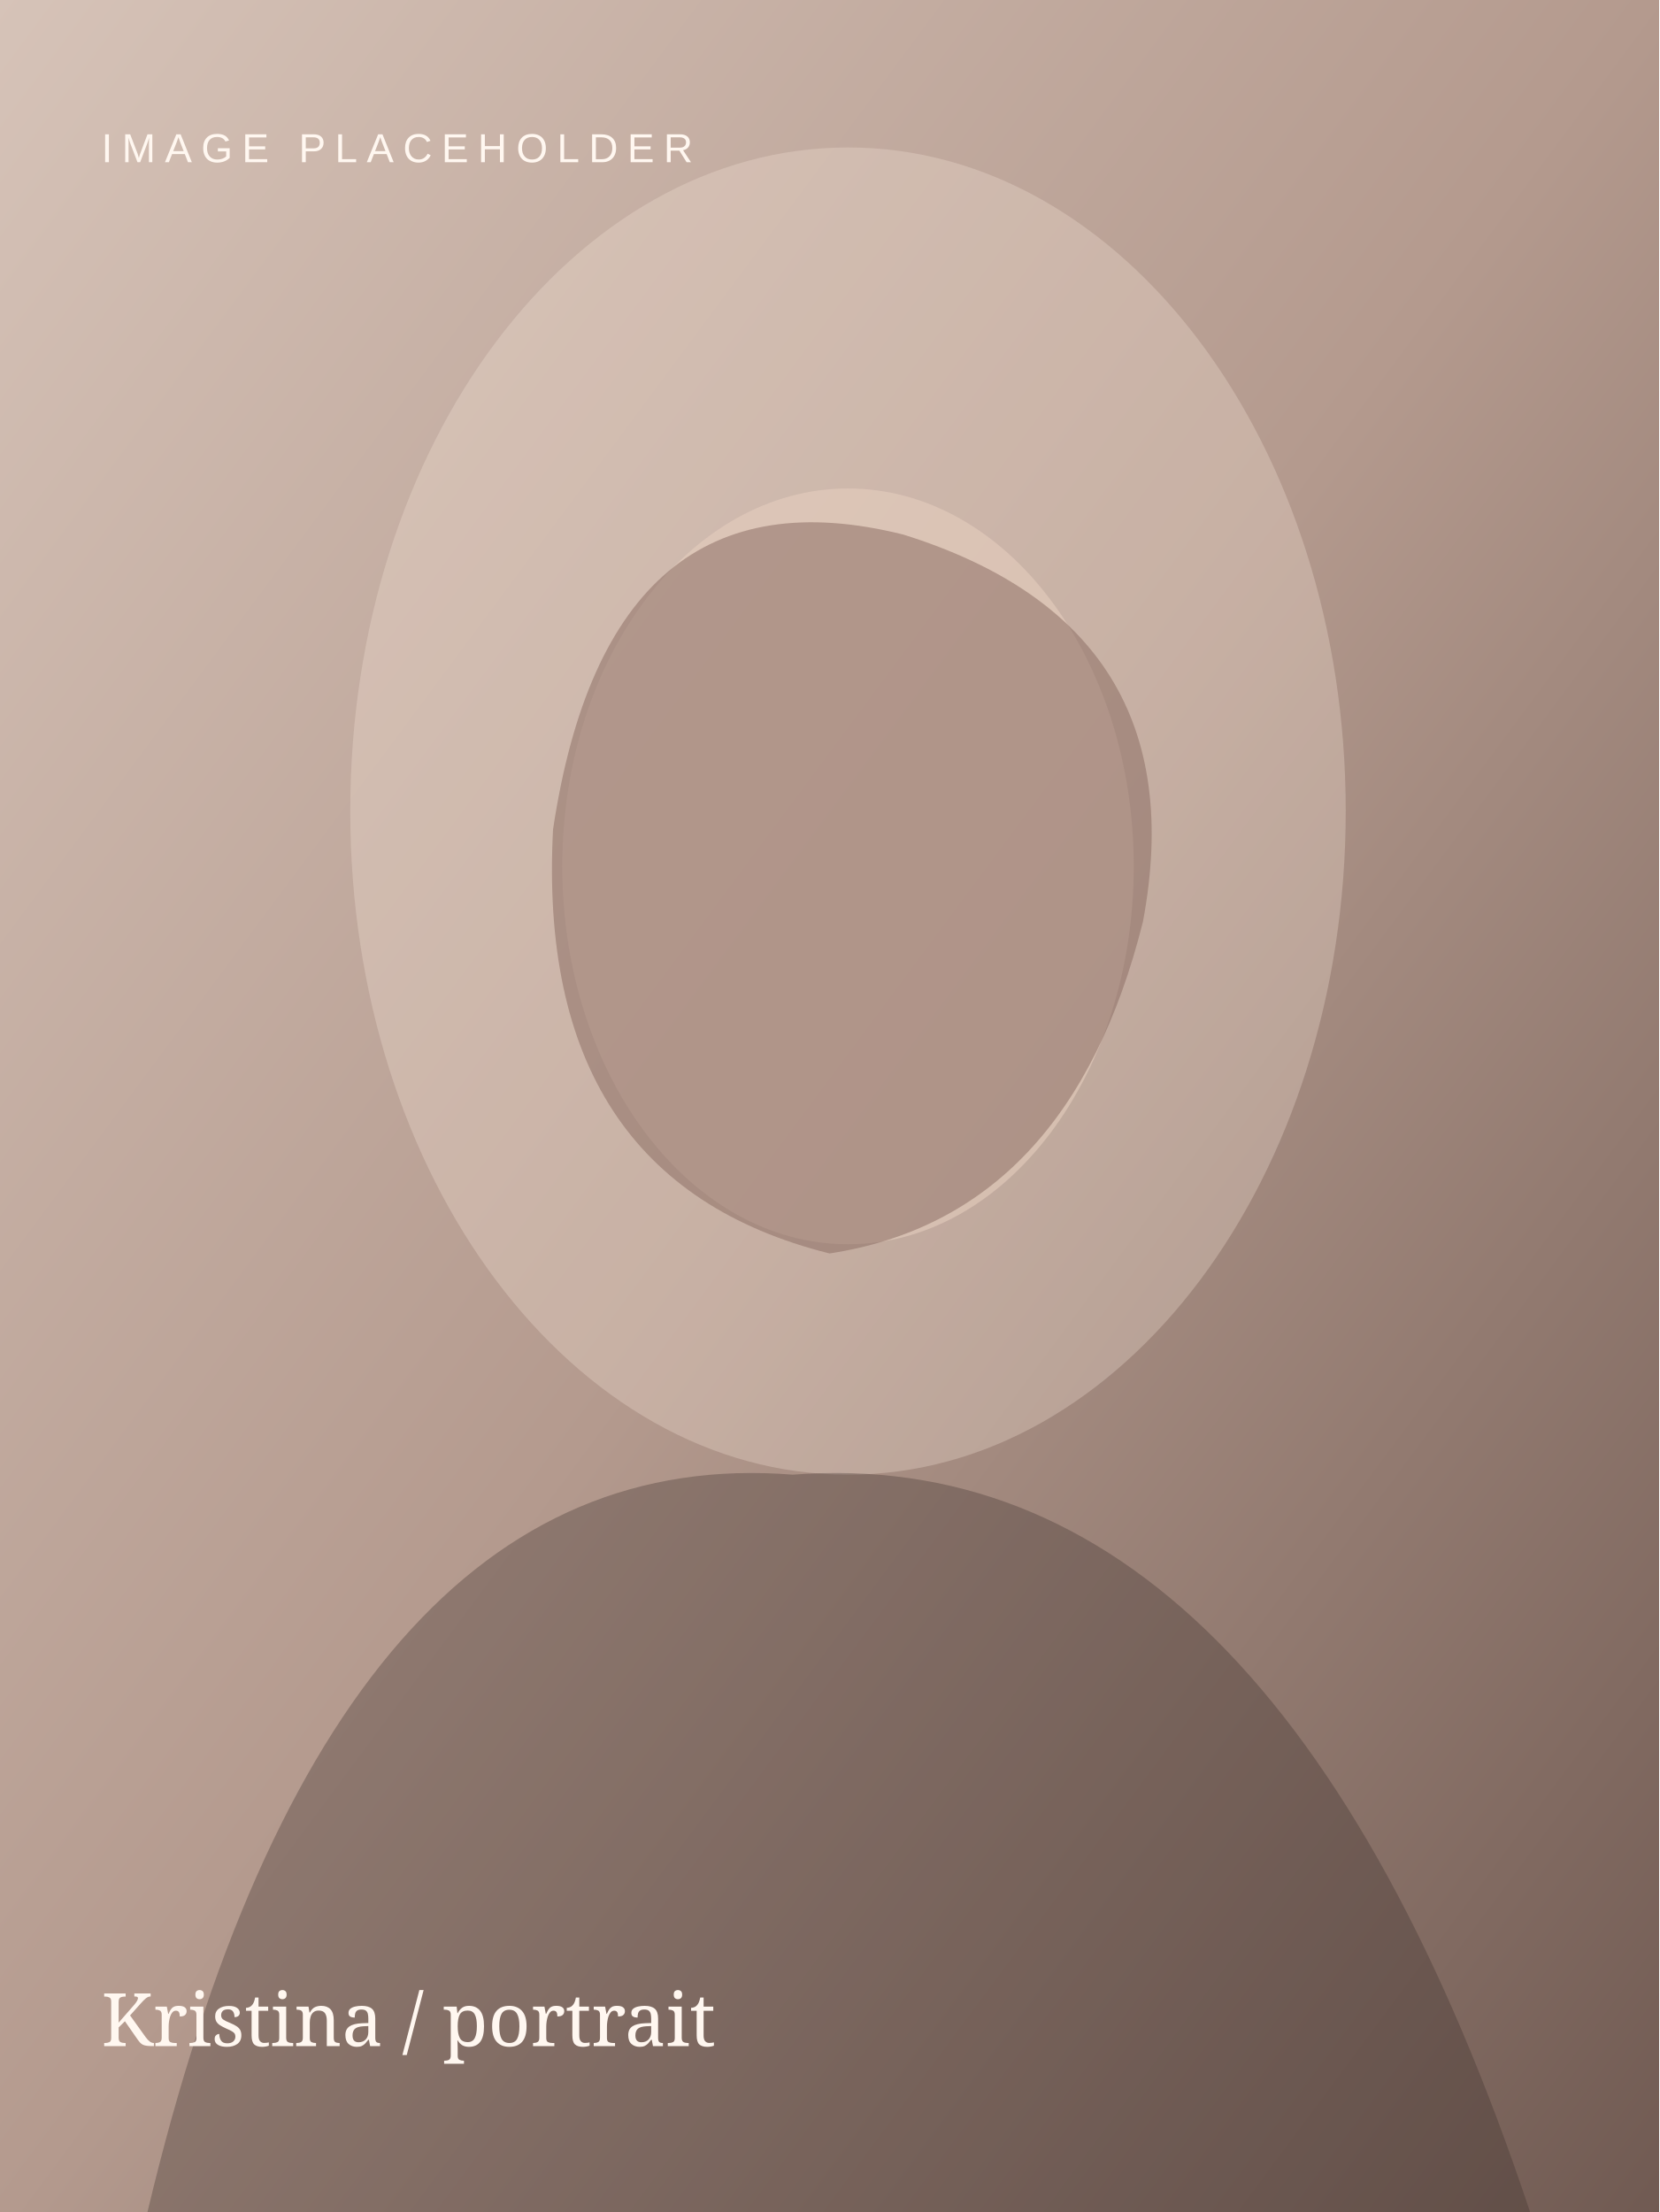
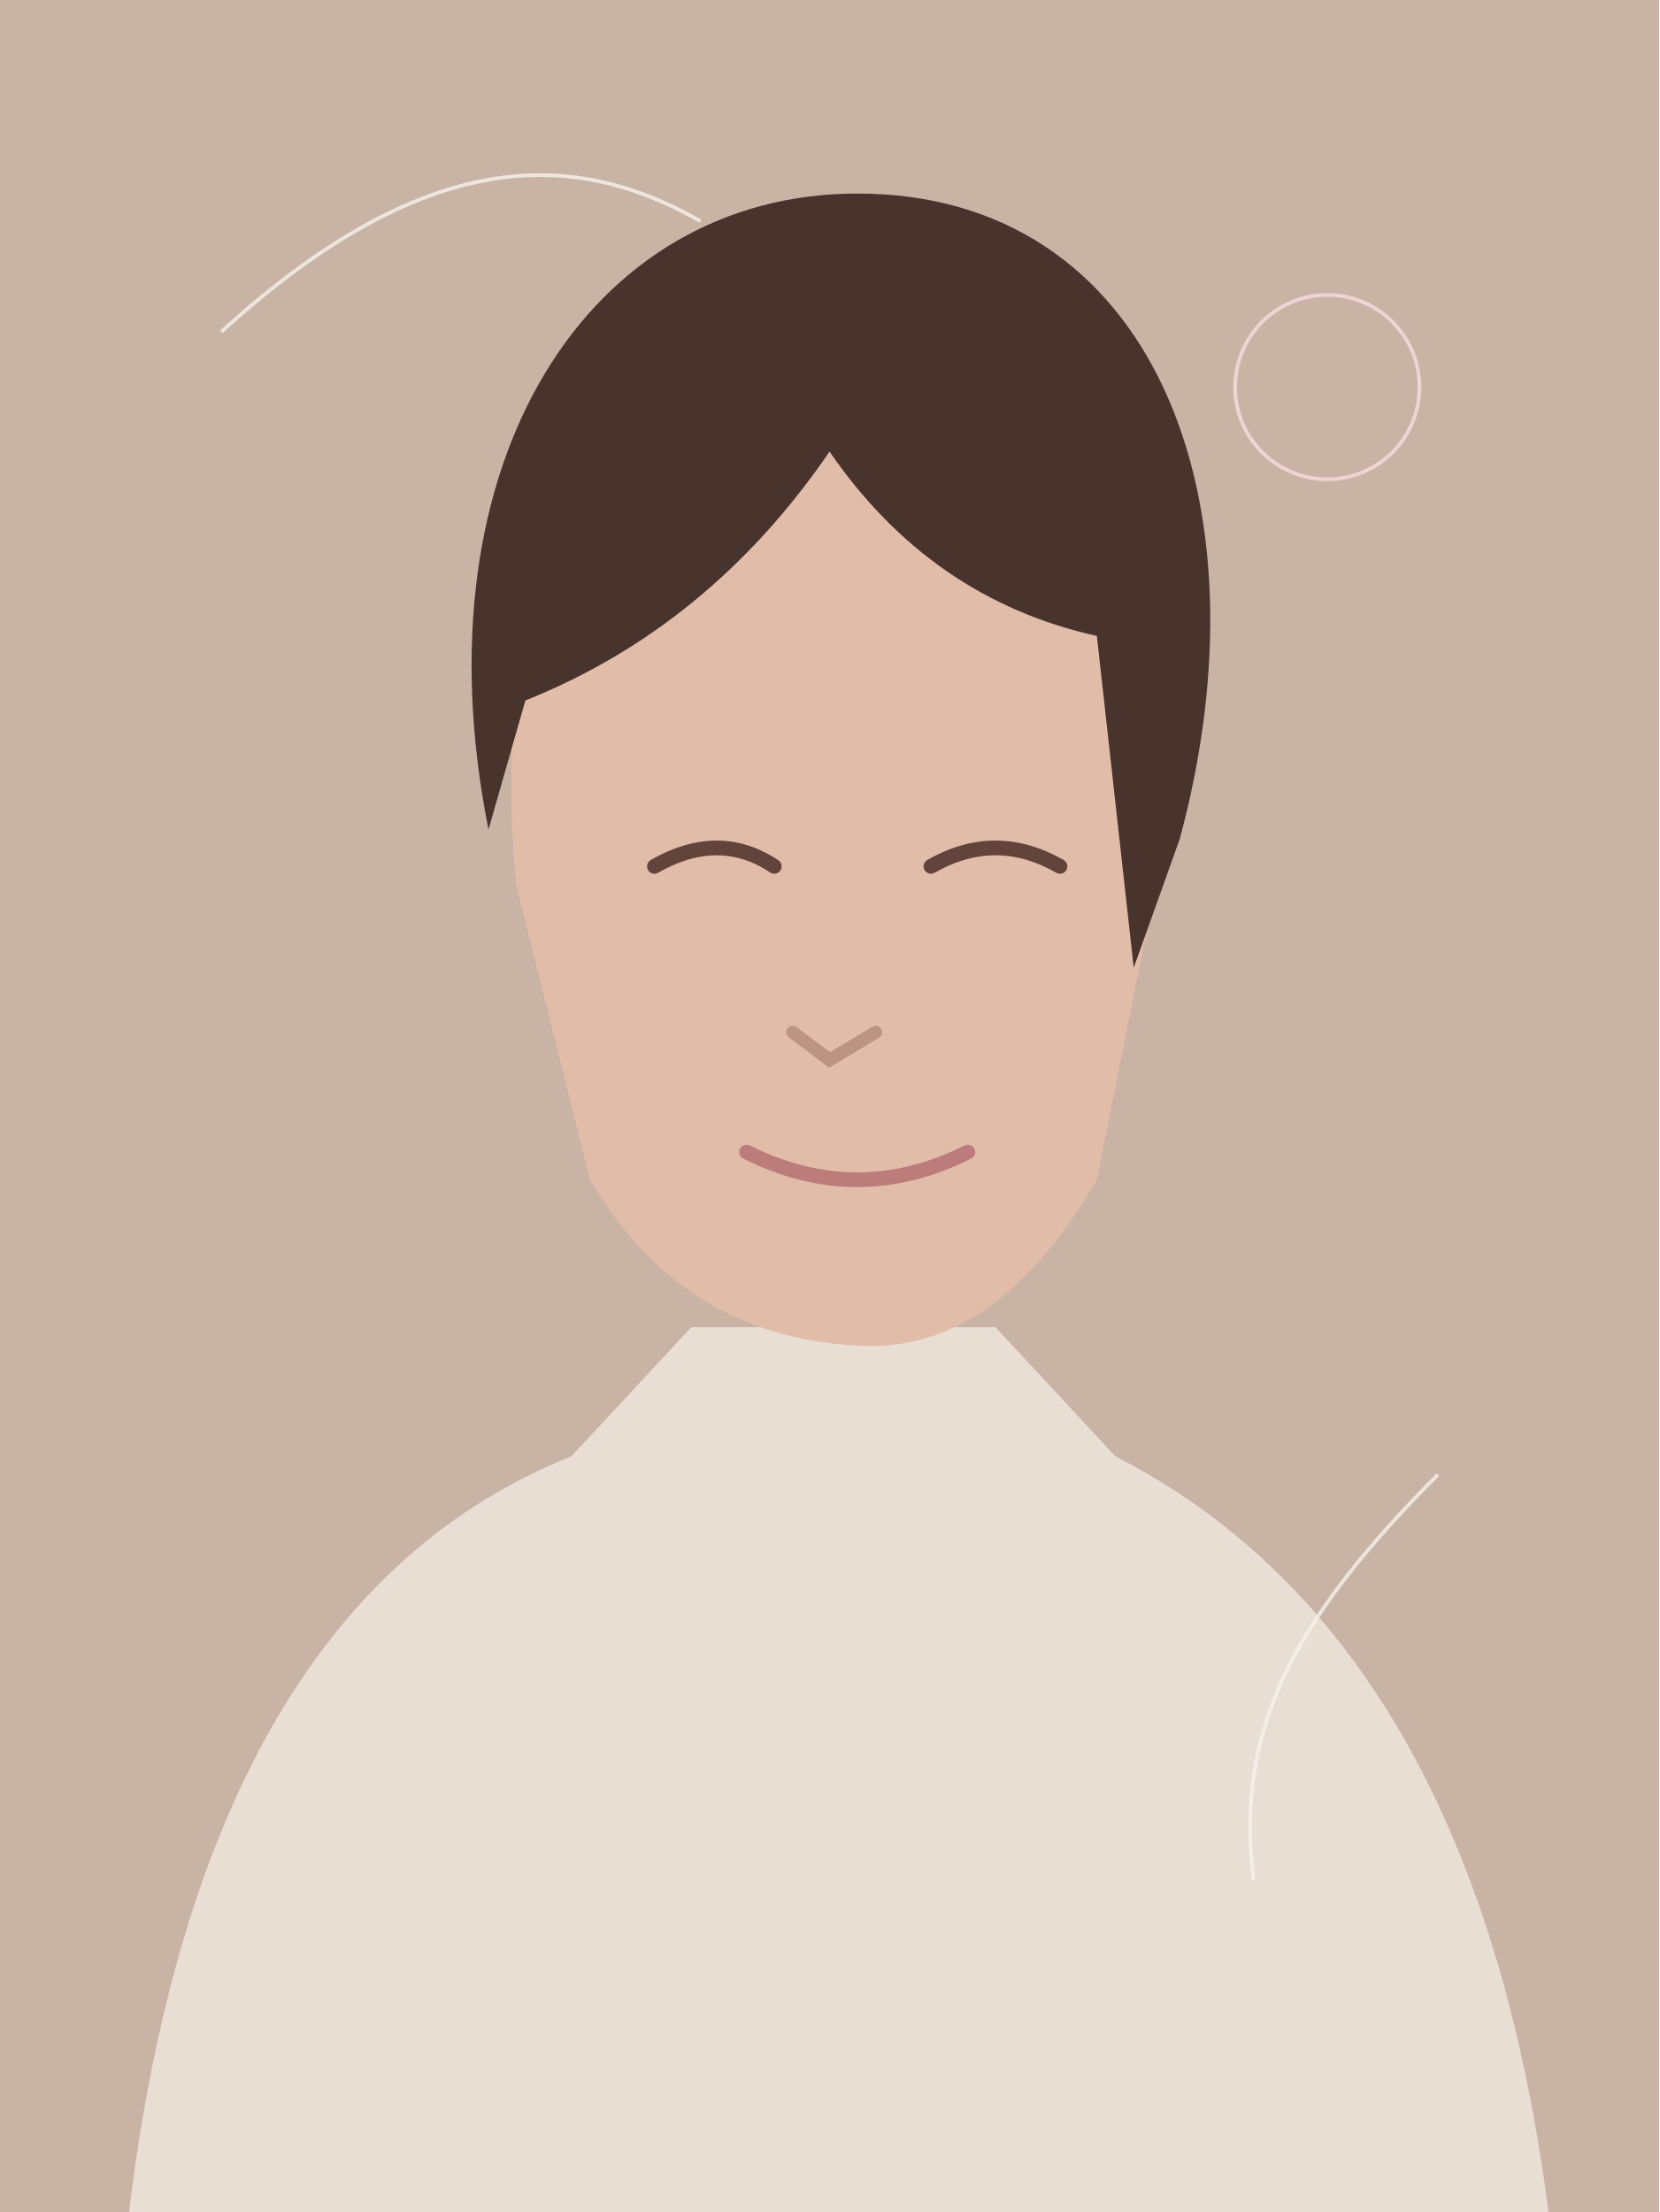
<svg xmlns="http://www.w3.org/2000/svg" viewBox="0 0 900 1200">
-   <defs>
-     <linearGradient id="a" x2="1" y2="1">
-       <stop stop-color="#d6c3b8" />
-       <stop offset=".5" stop-color="#b49a8e" />
-       <stop offset="1" stop-color="#705a52" />
-     </linearGradient>
-   </defs>
-   <rect width="900" height="1200" fill="url(#a)" />
-   <ellipse cx="460" cy="440" rx="270" ry="360" fill="#f5e4d8" opacity=".3" />
-   <path d="M80 1200Q180 780 430 800Q690 780 830 1200" fill="#3a2c28" opacity=".32" />
-   <ellipse cx="460" cy="470" rx="155" ry="205" fill="#e8cfc0" opacity=".55" />
-   <path d="M300 450Q330 250 490 290Q650 340 620 500Q580 660 450 680Q290 640 300 450" fill="#8a6b61" opacity=".52" />
-   <text x="55" y="88" fill="#fff7f0" font-family="Arial,sans-serif" font-size="22" letter-spacing="5">IMAGE PLACEHOLDER</text>
-   <text x="55" y="1110" fill="#fff7f0" font-family="Georgia,serif" font-size="40">Kristina / portrait</text>
+   <rect width="900" height="1200" fill="#c8b3a5" />
+   <path d="M70 1200Q110 870 310 790L375 720H540L605 790Q800 890 840 1200Z" fill="#e9ded4" />
+   <path d="M280 480C260 280 355 155 465 155C605 155 665 300 625 490L595 640Q540 735 465 730Q370 725 320 640Z" fill="#e1bda9" />
+   <path d="M265 450C225 250 320 105 465 105C625 105 690 270 640 455L615 525L595 345Q505 325 450 245Q385 340 285 380Z" fill="#49332d" />
+   <path d="M355 470Q390 450 420 470M505 470Q540 450 575 470" fill="none" stroke="#62443c" stroke-width="8" stroke-linecap="round" />
+   <path d="M430 560L450 575L475 560" fill="none" stroke="#bc9582" stroke-width="7" stroke-linecap="round" />
+   <path d="M405 625Q465 655 525 625" fill="none" stroke="#bd7c7c" stroke-width="8" stroke-linecap="round" />
+   <path d="M120 180C230 80 310 80 380 120M780 800C700 880 670 940 680 1020" fill="none" stroke="#f7f2eb" stroke-width="2" opacity=".8" />
+   <circle cx="720" cy="210" r="50" fill="none" stroke="#f0d4d5" stroke-width="2" />
</svg>
